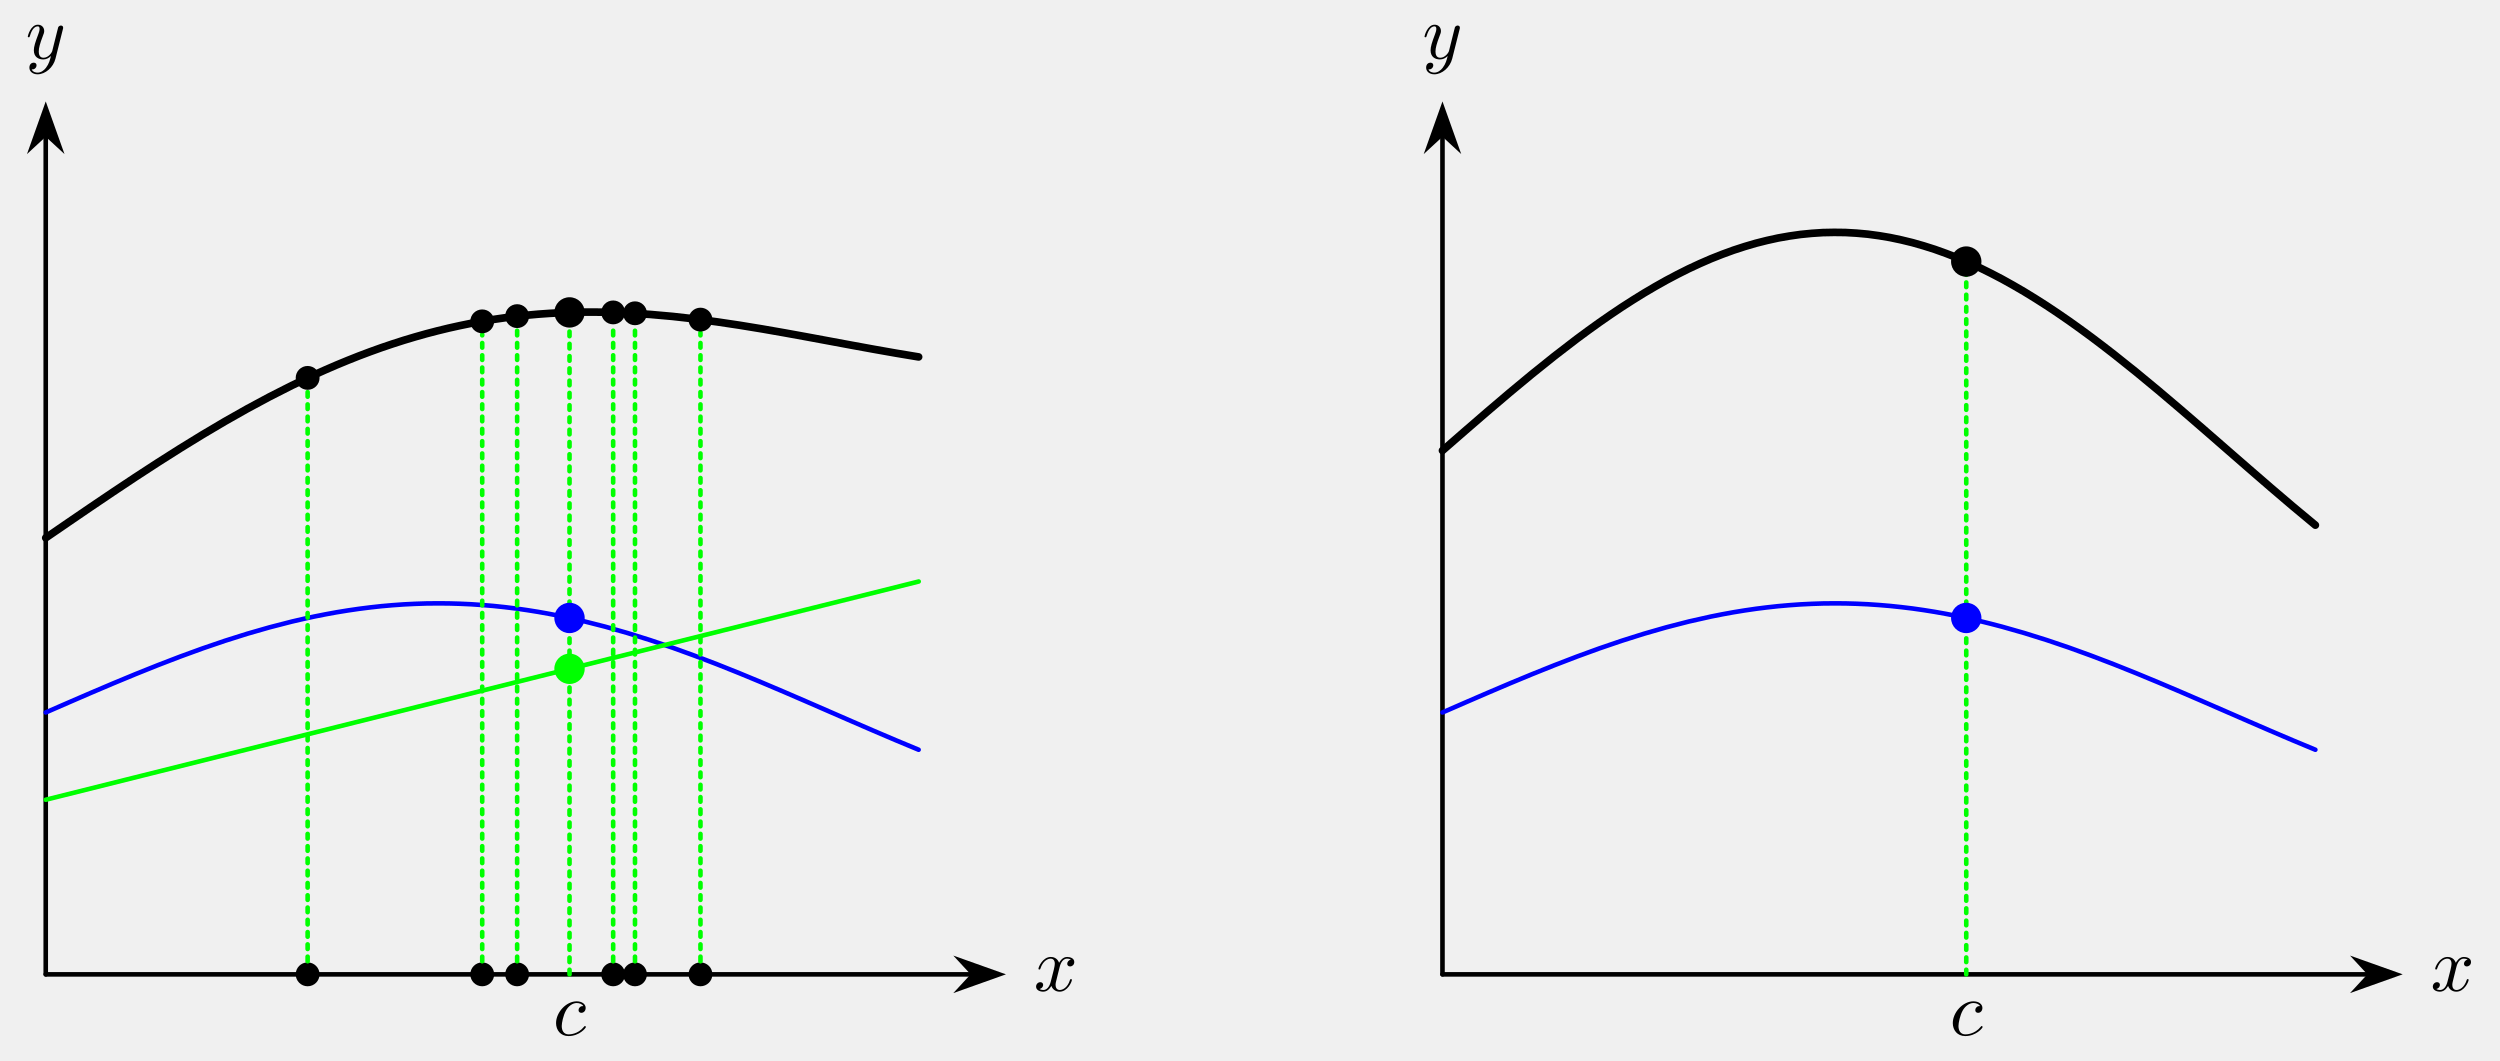
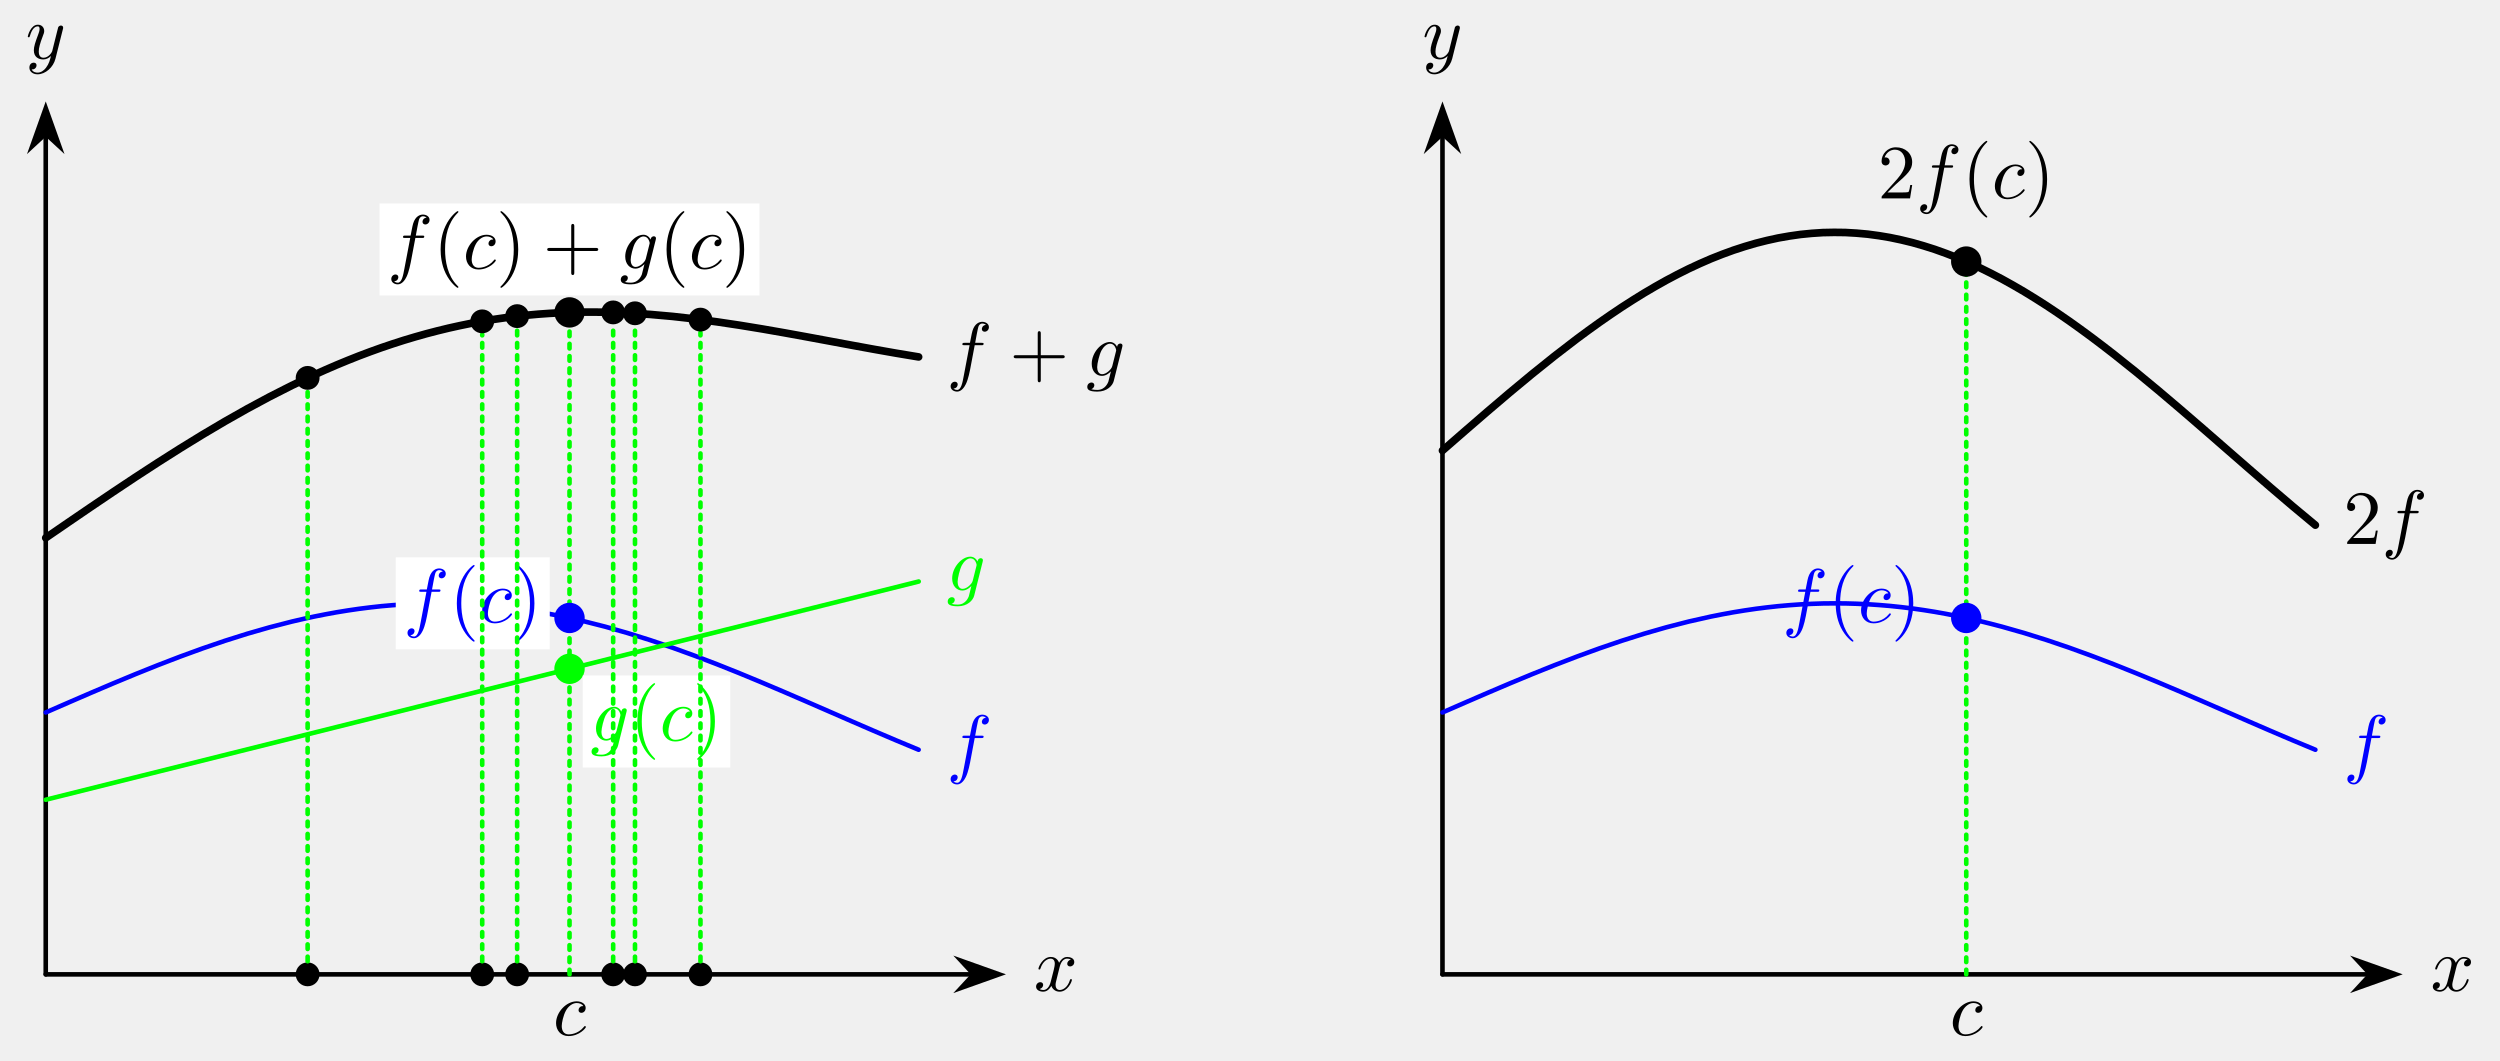
<svg xmlns="http://www.w3.org/2000/svg" xmlns:xlink="http://www.w3.org/1999/xlink" version="1.1" width="438.37pt" height="186.01pt" viewBox="-72 -72 324.717 137.782">
  <defs>
    <path id="zvezne-vsota-g0-99" d="M3.945-3.786C3.786-3.786 3.646-3.786 3.507-3.646C3.347-3.497 3.328-3.328 3.328-3.258C3.328-3.019 3.507-2.909 3.696-2.909C3.985-2.909 4.254-3.148 4.254-3.547C4.254-4.035 3.786-4.403 3.078-4.403C1.733-4.403 .408-2.979 .408-1.574C.408-.677 .986 .11 2.022 .11C3.447 .11 4.284-.946 4.284-1.066C4.284-1.126 4.224-1.196 4.164-1.196C4.115-1.196 4.095-1.176 4.035-1.096C3.248-.11 2.162-.11 2.042-.11C1.415-.11 1.146-.598 1.146-1.196C1.146-1.604 1.345-2.57 1.684-3.188C1.993-3.756 2.54-4.184 3.088-4.184C3.427-4.184 3.806-4.055 3.945-3.786Z" />
+     <path id="zvezne-vsota-g0-102" d="M3.656-3.985H4.513C4.712-3.985 4.812-3.985 4.812-4.184C4.812-4.294 4.712-4.294 4.543-4.294H3.716L3.925-5.43C3.965-5.639 4.105-6.346 4.164-6.466C4.254-6.655 4.423-6.804 4.633-6.804C4.672-6.804 4.932-6.804 5.121-6.625C4.682-6.585 4.583-6.237 4.583-6.087C4.583-5.858 4.762-5.738 4.951-5.738C5.21-5.738 5.499-5.958 5.499-6.336C5.499-6.795 5.041-7.024 4.633-7.024C4.294-7.024 3.666-6.844 3.367-5.858C3.308-5.649 3.278-5.549 3.039-4.294H2.351C2.162-4.294 2.052-4.294 2.052-4.105C2.052-3.985 2.142-3.985 2.331-3.985H2.989L2.242-.05C2.062 .917 1.893 1.823 1.375 1.823C1.335 1.823 1.086 1.823 .897 1.644C1.355 1.614 1.445 1.255 1.445 1.106C1.445 .877 1.265 .757 1.076 .757C.817 .757 .528 .976 .528 1.355C.528 1.803 .966 2.042 1.375 2.042C1.923 2.042 2.321 1.455 2.501 1.076C2.819 .448 3.049-.757 3.059-.827L3.656-3.985Z" />
+     <path id="zvezne-vsota-g0-103" d="M4.692-3.756C4.702-3.816 4.722-3.866 4.722-3.935C4.722-4.105 4.603-4.204 4.433-4.204C4.334-4.204 4.065-4.134 4.025-3.776C3.846-4.144 3.497-4.403 3.098-4.403C1.963-4.403 .727-3.009 .727-1.574C.727-.588 1.335 0 2.052 0C2.64 0 3.108-.468 3.208-.578L3.218-.568C3.009 .319 2.889 .727 2.889 .747C2.849 .837 2.511 1.823 1.455 1.823C1.265 1.823 .936 1.813 .658 1.724C.956 1.634 1.066 1.375 1.066 1.205C1.066 1.046 .956 .857 .687 .857C.468 .857 .149 1.036 .149 1.435C.149 1.843 .518 2.042 1.474 2.042C2.72 2.042 3.437 1.265 3.587 .667L4.692-3.756ZM3.397-1.275C3.337-1.016 3.108-.767 2.889-.578C2.68-.399 2.371-.219 2.082-.219C1.584-.219 1.435-.737 1.435-1.136C1.435-1.614 1.724-2.79 1.993-3.298C2.262-3.786 2.69-4.184 3.108-4.184C3.766-4.184 3.905-3.377 3.905-3.328S3.885-3.218 3.875-3.178L3.397-1.275Z" />
    <path id="zvezne-vsota-g0-120" d="M3.328-3.009C3.387-3.268 3.616-4.184 4.314-4.184C4.364-4.184 4.603-4.184 4.812-4.055C4.533-4.005 4.334-3.756 4.334-3.517C4.334-3.357 4.443-3.168 4.712-3.168C4.932-3.168 5.25-3.347 5.25-3.746C5.25-4.264 4.663-4.403 4.324-4.403C3.746-4.403 3.397-3.875 3.278-3.646C3.029-4.304 2.491-4.403 2.202-4.403C1.166-4.403 .598-3.118 .598-2.869C.598-2.77 .697-2.77 .717-2.77C.797-2.77 .827-2.79 .847-2.879C1.186-3.935 1.843-4.184 2.182-4.184C2.371-4.184 2.72-4.095 2.72-3.517C2.72-3.208 2.55-2.54 2.182-1.146C2.022-.528 1.674-.11 1.235-.11C1.176-.11 .946-.11 .737-.239C.986-.289 1.205-.498 1.205-.777C1.205-1.046 .986-1.126 .837-1.126C.538-1.126 .289-.867 .289-.548C.289-.09 .787 .11 1.225 .11C1.883 .11 2.242-.588 2.271-.648C2.391-.279 2.75 .11 3.347 .11C4.374 .11 4.941-1.176 4.941-1.425C4.941-1.524 4.852-1.524 4.822-1.524C4.732-1.524 4.712-1.484 4.692-1.415C4.364-.349 3.686-.11 3.367-.11C2.979-.11 2.819-.428 2.819-.767C2.819-.986 2.879-1.205 2.989-1.644L3.328-3.009Z" />
    <path id="zvezne-vsota-g0-121" d="M4.842-3.796C4.882-3.935 4.882-3.955 4.882-4.025C4.882-4.204 4.742-4.294 4.593-4.294C4.493-4.294 4.334-4.234 4.244-4.085C4.224-4.035 4.144-3.726 4.105-3.547C4.035-3.288 3.965-3.019 3.905-2.75L3.457-.956C3.417-.807 2.989-.11 2.331-.11C1.823-.11 1.714-.548 1.714-.917C1.714-1.375 1.883-1.993 2.222-2.869C2.381-3.278 2.421-3.387 2.421-3.587C2.421-4.035 2.102-4.403 1.604-4.403C.658-4.403 .289-2.959 .289-2.869C.289-2.77 .389-2.77 .408-2.77C.508-2.77 .518-2.79 .568-2.949C.837-3.885 1.235-4.184 1.574-4.184C1.654-4.184 1.823-4.184 1.823-3.866C1.823-3.616 1.724-3.357 1.654-3.168C1.255-2.112 1.076-1.544 1.076-1.076C1.076-.189 1.704 .11 2.291 .11C2.68 .11 3.019-.06 3.298-.339C3.168 .179 3.049 .667 2.65 1.196C2.391 1.534 2.012 1.823 1.554 1.823C1.415 1.823 .966 1.793 .797 1.405C.956 1.405 1.086 1.405 1.225 1.285C1.325 1.196 1.425 1.066 1.425 .877C1.425 .568 1.156 .528 1.056 .528C.827 .528 .498 .687 .498 1.176C.498 1.674 .936 2.042 1.554 2.042C2.58 2.042 3.606 1.136 3.885 .01L4.842-3.796Z" />
+     <path id="zvezne-vsota-g1-40" d="M3.298 2.391C3.298 2.361 3.298 2.341 3.128 2.172C1.883 .917 1.564-.966 1.564-2.491C1.564-4.224 1.943-5.958 3.168-7.203C3.298-7.323 3.298-7.342 3.298-7.372C3.298-7.442 3.258-7.472 3.198-7.472C3.098-7.472 2.202-6.795 1.614-5.529C1.106-4.433 .986-3.328 .986-2.491C.986-1.714 1.096-.508 1.644 .618C2.242 1.843 3.098 2.491 3.198 2.491C3.258 2.491 3.298 2.461 3.298 2.391Z" />
+     <path id="zvezne-vsota-g1-41" d="M2.879-2.491C2.879-3.268 2.77-4.473 2.222-5.599C1.624-6.824 .767-7.472 .667-7.472C.608-7.472 .568-7.432 .568-7.372C.568-7.342 .568-7.323 .757-7.143C1.733-6.157 2.301-4.573 2.301-2.491C2.301-.787 1.933 .966 .697 2.222C.568 2.341 .568 2.361 .568 2.391C.568 2.451 .608 2.491 .667 2.491C.767 2.491 1.664 1.813 2.252 .548C2.76-.548 2.879-1.654 2.879-2.491Z" />
+     <path id="zvezne-vsota-g1-43" d="M4.075-2.291H6.854C6.994-2.291 7.183-2.291 7.183-2.491S6.994-2.69 6.854-2.69H4.075V-5.479C4.075-5.619 4.075-5.808 3.875-5.808S3.676-5.619 3.676-5.479V-2.69H.887C.747-2.69 .558-2.69 .558-2.491S.747-2.291 .887-2.291H3.676V.498C3.676 .638 3.676 .827 3.875 .827S4.075 .638 4.075 .498V-2.291Z" />
+     <path id="zvezne-vsota-g1-50" d="M1.265-.767L2.321-1.793C3.875-3.168 4.473-3.706 4.473-4.702C4.473-5.838 3.577-6.635 2.361-6.635C1.235-6.635 .498-5.719 .498-4.832C.498-4.274 .996-4.274 1.026-4.274C1.196-4.274 1.544-4.394 1.544-4.802C1.544-5.061 1.365-5.32 1.016-5.32C.936-5.32 .917-5.32 .887-5.31C1.116-5.958 1.654-6.326 2.232-6.326C3.138-6.326 3.567-5.519 3.567-4.702C3.567-3.905 3.068-3.118 2.521-2.501L.608-.369C.498-.259 .498-.239 .498 0H4.194L4.473-1.733H4.224C4.174-1.435 4.105-.996 4.005-.847C3.935-.767 3.278-.767 3.059-.767H1.265Z" />
  </defs>
  <g id="zvezne-vsota-page1">
    <g stroke-miterlimit="10" transform="translate(-66.05851,54.55233)scale(0.996264,-0.996264)">
      <g fill="#000" stroke="#000">
        <g stroke-width="0.4">
          <g stroke-width="0.6">
            <g stroke-linecap="round">
              <g stroke-linejoin="round">
                <g class="del" data-del="os">
                  <path d="M0 0H120.84" fill="none" />
                  <g transform="translate(118.3632,0.0)">
                    <g stroke-dasharray="none" stroke-dashoffset="0.0">
                      <g stroke-linejoin="miter">
                        <path d="M5.93 0L1.005 1.754L2.626 0L1.005-1.754Z" />
                      </g>
                    </g>
                  </g>
                  <g transform="translate(128.8249,-2.15277)">
                    <g stroke="none" transform="scale(-1.00375,1.00375)translate(-66.05851,54.55233)scale(-1,-1)">
                      <g fill="#000">
                        <g stroke="none">
                          <use x="-66.059" y="54.552" xlink:href="#zvezne-vsota-g0-120" />
                        </g>
                      </g>
                    </g>
                  </g>
                  <path d="M0 0V109.459" fill="none" />
                  <g transform="matrix(0.0,1.0,-1.0,0.0,0.0,106.9823)">
                    <g stroke-dasharray="none" stroke-dashoffset="0.0">
                      <g stroke-linejoin="miter">
                        <path d="M5.93 0L1.005 1.754L2.626 0L1.005-1.754Z" />
                      </g>
                    </g>
                  </g>
                  <g transform="translate(-2.6308,119.3884)">
                    <g stroke="none" transform="scale(-1.00375,1.00375)translate(-66.05851,54.55233)scale(-1,-1)">
                      <g fill="#000">
                        <g stroke="none">
                          <use x="-66.059" y="54.552" xlink:href="#zvezne-vsota-g0-121" />
                        </g>
                      </g>
                    </g>
                  </g>
                </g>
                <g class="del" data-del="fk">
                  <g fill="#00f" stroke="#00f">
                    <path d="M0 34.143C0 34.143 2.108 35.063 2.918 35.414C3.728 35.766 5.026 36.328 5.836 36.676S7.944 37.577 8.754 37.917C9.564 38.257 10.862 38.797 11.672 39.127C12.482 39.458 13.78 39.98 14.59 40.298C15.399 40.616 16.698 41.117 17.508 41.42C18.317 41.723 19.616 42.198 20.426 42.484S22.534 43.214 23.344 43.48S25.452 44.157 26.262 44.402C27.071 44.646 28.37 45.021 29.18 45.241C29.989 45.462 31.288 45.797 32.097 45.993S34.206 46.48 35.015 46.649C35.825 46.817 37.124 47.065 37.933 47.205C38.743 47.345 40.042 47.546 40.851 47.656S42.96 47.92 43.769 48C44.579 48.08 45.878 48.183 46.687 48.232C47.497 48.281 48.795 48.334 49.605 48.352C50.415 48.369 51.713 48.372 52.523 48.357C53.333 48.343 54.631 48.295 55.441 48.249C56.251 48.204 57.549 48.105 58.359 48.028C59.169 47.952 60.467 47.804 61.277 47.697C62.087 47.59 63.385 47.393 64.195 47.256C65.005 47.12 66.303 46.876 67.113 46.711C67.923 46.546 69.221 46.258 70.031 46.065S72.139 45.542 72.949 45.324S75.057 44.735 75.867 44.493C76.676 44.25 77.975 43.843 78.785 43.579C79.594 43.315 80.893 42.874 81.703 42.59C82.512 42.306 83.811 41.834 84.621 41.532S86.729 40.733 87.539 40.417C88.348 40.1 89.647 39.58 90.457 39.251C91.266 38.921 92.565 38.383 93.374 38.043S95.483 37.152 96.292 36.805C97.102 36.458 98.401 35.896 99.21 35.545S101.319 34.627 102.128 34.275S104.237 33.355 105.046 33.003C105.856 32.651 107.154 32.088 107.964 31.74C108.774 31.392 110.072 30.838 110.882 30.497C111.692 30.156 113.8 29.282 113.8 29.282" fill="none" />
                  </g>
+                   <g fill="#00f" stroke="#00f">
+                     <g fill="#00f" stroke="#00f">
+ </g>
+                     <g transform="translate(117.444,26.80629)">
+                       <g stroke="none" transform="scale(-1.00375,1.00375)translate(-66.05851,54.55233)scale(-1,-1)">
+                         <g fill="#00f">
+                           <g stroke="none">
+                             <g fill="#00f">
+                               <use x="-66.059" y="54.552" xlink:href="#zvezne-vsota-g0-102" />
+                             </g>
+                           </g>
+                         </g>
+                       </g>
+                     </g>
+                   </g>
                </g>
                <g class="del" data-del="gk">
                  <g fill="#0f0" stroke="#0f0">
                    <path d="M0 22.762C0 22.762 9.136 25.046 12.646 25.923C16.155 26.801 21.782 28.208 25.291 29.085S34.428 31.369 37.937 32.246C41.446 33.124 47.073 34.531 50.582 35.408C54.092 36.285 59.719 37.692 63.228 38.569S72.365 40.853 75.874 41.73C79.383 42.608 85.01 44.015 88.519 44.892C92.028 45.769 97.656 47.176 101.165 48.054C104.674 48.931 113.811 51.215 113.811 51.215" fill="none" />
+                   </g>
+                   <g fill="#0f0" stroke="#0f0">
+                     <g fill="#0f0" stroke="#0f0">
+ </g>
+                     <g transform="translate(117.444,50.03445)">
+                       <g stroke="none" transform="scale(-1.00375,1.00375)translate(-66.05851,54.55233)scale(-1,-1)">
+                         <g fill="#0f0">
+                           <g stroke="none">
+                             <g fill="#0f0">
+                               <use x="-66.059" y="54.552" xlink:href="#zvezne-vsota-g0-103" />
+                             </g>
+                           </g>
+                         </g>
+                       </g>
+                     </g>
                  </g>
                </g>
                <g class="del" data-del="vsota">
                  <g stroke-width="1.0">
                    <path d="M0 56.905C0 56.905 2.108 58.352 2.918 58.906C3.728 59.46 5.026 60.347 5.836 60.897C6.646 61.446 7.944 62.325 8.754 62.867C9.564 63.41 10.862 64.275 11.672 64.808C12.482 65.34 13.78 66.187 14.59 66.708C15.399 67.228 16.698 68.053 17.508 68.559C18.317 69.065 19.616 69.864 20.426 70.352C21.235 70.84 22.534 71.61 23.344 72.078S25.452 73.283 26.262 73.729C27.071 74.176 28.37 74.875 29.18 75.298C29.989 75.722 31.288 76.381 32.097 76.779S34.206 77.794 35.015 78.165C35.825 78.535 37.124 79.108 37.933 79.45C38.743 79.792 40.042 80.318 40.851 80.631S42.96 81.422 43.769 81.704S45.878 82.415 46.687 82.666C47.497 82.917 48.795 83.295 49.605 83.515C50.415 83.735 51.713 84.062 52.523 84.25S54.631 84.715 55.441 84.872S57.549 85.255 58.359 85.38C59.169 85.506 60.467 85.683 61.277 85.778C62.087 85.873 63.385 86.002 64.195 86.067S66.303 86.214 67.113 86.251C67.923 86.288 69.221 86.325 70.031 86.335C70.841 86.345 72.139 86.339 72.949 86.323C73.758 86.307 75.057 86.261 75.867 86.221C76.676 86.182 77.975 86.098 78.785 86.037C79.594 85.975 80.893 85.859 81.703 85.778C82.512 85.696 83.811 85.549 84.621 85.45S86.729 85.178 87.539 85.063C88.348 84.949 89.647 84.754 90.457 84.627C91.266 84.5 92.565 84.286 93.374 84.149C94.184 84.012 95.483 83.784 96.292 83.64C97.102 83.496 98.401 83.258 99.21 83.11C100.02 82.961 101.319 82.719 102.128 82.569C102.938 82.419 104.237 82.176 105.046 82.027C105.856 81.878 107.154 81.639 107.964 81.493C108.774 81.348 110.072 81.118 110.882 80.979C111.692 80.841 113.8 80.494 113.8 80.494" fill="none" />
                  </g>
+                   <g transform="translate(117.444,78.0213)">
+                     <g stroke="none" transform="scale(-1.00375,1.00375)translate(-66.05851,54.55233)scale(-1,-1)">
+                       <g fill="#000">
+                         <g stroke="none">
+                           <use x="-66.059" y="54.552" xlink:href="#zvezne-vsota-g0-102" />
+                           <use x="-57.895" y="54.552" xlink:href="#zvezne-vsota-g1-43" />
+                           <use x="-47.932" y="54.552" xlink:href="#zvezne-vsota-g0-103" />
+                         </g>
+                       </g>
+                     </g>
+                   </g>
                </g>
                <g class="del" data-del="tockac">
                  <g fill="#0f0" stroke="#0f0">
                    <g stroke-dasharray="0.6,1.0" stroke-dashoffset="0.0">
                      <path d="M68.286 0V86.297" fill="none" />
                    </g>
                  </g>
                  <g fill="#00f" stroke="#00f">
                    <g fill="#00f" stroke="#00f">
                      <path d="M70.266 46.463C70.266 47.557 69.38 48.443 68.286 48.443C67.193 48.443 66.306 47.557 66.306 46.463C66.306 45.37 67.193 44.483 68.286 44.483C69.38 44.483 70.266 45.37 70.266 46.463ZM68.286 46.463" stroke="none" />
                    </g>
                    <g transform="translate(68.2864,46.4632)">
                      <g stroke="none" transform="scale(-1.00375,1.00375)translate(-66.05851,54.55233)scale(-1,-1)">
                        <g fill="#00f">
                          <g stroke="none" />
                        </g>
                      </g>
                    </g>
                  </g>
                  <g fill="#0f0" stroke="#0f0">
                    <g fill="#0f0" stroke="#0f0">
                      <path d="M70.266 39.834C70.266 40.927 69.38 41.814 68.286 41.814C67.193 41.814 66.306 40.927 66.306 39.834C66.306 38.74 67.193 37.854 68.286 37.854C69.38 37.854 70.266 38.74 70.266 39.834ZM68.286 39.834" stroke="none" />
                    </g>
                    <g transform="translate(68.2864,39.83366)">
                      <g stroke="none" transform="scale(-1.00375,1.00375)translate(-66.05851,54.55233)scale(-1,-1)">
                        <g fill="#0f0">
                          <g stroke="none" />
                        </g>
                      </g>
                    </g>
                  </g>
                  <path d="M70.266 86.297C70.266 87.391 69.38 88.277 68.286 88.277C67.193 88.277 66.306 87.391 66.306 86.297S67.193 84.317 68.286 84.317C69.38 84.317 70.266 85.204 70.266 86.297ZM68.286 86.297" stroke="none" />
                  <g transform="translate(68.2864,86.2973)">
                    <g stroke="none" transform="scale(-1.00375,1.00375)translate(-66.05851,54.55233)scale(-1,-1)">
                      <g fill="#000">
                        <g stroke="none" />
                      </g>
                    </g>
                  </g>
                  <g transform="translate(66.12263,-7.93852)">
                    <g stroke="none" transform="scale(-1.00375,1.00375)translate(-66.05851,54.55233)scale(-1,-1)">
                      <g fill="#000">
                        <g stroke="none">
                          <use x="-66.059" y="54.552" xlink:href="#zvezne-vsota-g0-99" />
+                         </g>
+                       </g>
+                     </g>
+                   </g>
+                   <g fill="#00f" stroke="#00f">
+                     <g fill="#fff">
+                       <g fill="#00f" stroke="#00f">
+                         <g fill="#fff">
+                           <path d="M45.633 42.37H65.711V54.37H45.633Z" stroke="none" />
+                         </g>
+                       </g>
+                       <g transform="translate(46.63295,45.86957)">
+                         <g stroke="none" transform="scale(-1.00375,1.00375)translate(-66.05851,54.55233)scale(-1,-1)">
+                           <g fill="#00f">
+                             <g stroke="none">
+                               <g fill="#00f">
+                                 <use x="-66.059" y="54.552" xlink:href="#zvezne-vsota-g0-102" />
+                                 <use x="-60.109" y="54.552" xlink:href="#zvezne-vsota-g1-40" />
+                                 <use x="-56.234" y="54.552" xlink:href="#zvezne-vsota-g0-99" />
+                                 <use x="-51.923" y="54.552" xlink:href="#zvezne-vsota-g1-41" />
+                               </g>
+                             </g>
+                           </g>
+                         </g>
+                       </g>
+                     </g>
+                   </g>
+                   <g fill="#0f0" stroke="#0f0">
+                     <g fill="#fff">
+                       <g fill="#0f0" stroke="#0f0">
+                         <g fill="#fff">
+                           <path d="M70.009 26.965H89.243V38.965H70.009Z" stroke="none" />
+                         </g>
+                       </g>
+                       <g transform="translate(71.00912,30.46492)">
+                         <g stroke="none" transform="scale(-1.00375,1.00375)translate(-66.05851,54.55233)scale(-1,-1)">
+                           <g fill="#0f0">
+                             <g stroke="none">
+                               <g fill="#0f0">
+                                 <use x="-66.059" y="54.552" xlink:href="#zvezne-vsota-g0-103" />
+                                 <use x="-60.949" y="54.552" xlink:href="#zvezne-vsota-g1-40" />
+                                 <use x="-57.075" y="54.552" xlink:href="#zvezne-vsota-g0-99" />
+                                 <use x="-52.763" y="54.552" xlink:href="#zvezne-vsota-g1-41" />
+                               </g>
+                             </g>
+                           </g>
+                         </g>
+                       </g>
+                     </g>
+                   </g>
+                   <g fill="#fff">
+                     <g fill="#fff">
+                       <path d="M43.52 88.504H93.053V100.504H43.52Z" stroke="none" />
+                     </g>
+                     <g transform="translate(44.51962,92.00368)">
+                       <g stroke="none" transform="scale(-1.00375,1.00375)translate(-66.05851,54.55233)scale(-1,-1)">
+                         <g fill="#000">
+                           <g stroke="none">
+                             <use x="-66.059" y="54.552" xlink:href="#zvezne-vsota-g0-102" />
+                             <use x="-60.109" y="54.552" xlink:href="#zvezne-vsota-g1-40" />
+                             <use x="-56.234" y="54.552" xlink:href="#zvezne-vsota-g0-99" />
+                             <use x="-51.923" y="54.552" xlink:href="#zvezne-vsota-g1-41" />
+                             <use x="-45.835" y="54.552" xlink:href="#zvezne-vsota-g1-43" />
+                             <use x="-35.872" y="54.552" xlink:href="#zvezne-vsota-g0-103" />
+                             <use x="-30.763" y="54.552" xlink:href="#zvezne-vsota-g1-40" />
+                             <use x="-26.888" y="54.552" xlink:href="#zvezne-vsota-g0-99" />
+                             <use x="-22.577" y="54.552" xlink:href="#zvezne-vsota-g1-41" />
+                           </g>
                        </g>
                      </g>
                    </g>
                  </g>
                </g>
                <g class="del" data-del="cleni">
                  <path d="M35.699 0C35.699 .859 35.002 1.556 34.143 1.556C33.284 1.556 32.588 .859 32.588 0S33.284-1.556 34.143-1.556C35.002-1.556 35.699-.859 35.699 0ZM34.143 0" stroke="none" />
                  <g transform="translate(34.1432,0.0)">
                    <g stroke="none" transform="scale(-1.00375,1.00375)translate(-66.05851,54.55233)scale(-1,-1)">
                      <g fill="#000">
                        <g stroke="none" />
                      </g>
                    </g>
                  </g>
                  <path d="M86.914 0C86.914 .859 86.217 1.556 85.358 1.556C84.499 1.556 83.803 .859 83.803 0S84.499-1.556 85.358-1.556C86.217-1.556 86.914-.859 86.914 0ZM85.358 0" stroke="none" />
                  <g transform="translate(85.35823,0.0)">
                    <g stroke="none" transform="scale(-1.00375,1.00375)translate(-66.05851,54.55233)scale(-1,-1)">
                      <g fill="#000">
                        <g stroke="none" />
                      </g>
                    </g>
                  </g>
                  <path d="M58.461 0C58.461 .859 57.765 1.556 56.905 1.556C56.046 1.556 55.35 .859 55.35 0S56.046-1.556 56.905-1.556C57.765-1.556 58.461-.859 58.461 0ZM56.905 0" stroke="none" />
                  <g transform="translate(56.90549,0.0)">
                    <g stroke="none" transform="scale(-1.00375,1.00375)translate(-66.05851,54.55233)scale(-1,-1)">
                      <g fill="#000">
                        <g stroke="none" />
                      </g>
                    </g>
                  </g>
                  <path d="M78.378 0C78.378 .859 77.681 1.556 76.822 1.556S75.267 .859 75.267 0S75.963-1.556 76.822-1.556S78.378-.859 78.378 0ZM76.822 0" stroke="none" />
                  <g transform="translate(76.82231,0.0)">
                    <g stroke="none" transform="scale(-1.00375,1.00375)translate(-66.05851,54.55233)scale(-1,-1)">
                      <g fill="#000">
                        <g stroke="none" />
                      </g>
                    </g>
                  </g>
                  <path d="M63.014 0C63.014 .859 62.317 1.556 61.458 1.556C60.599 1.556 59.902 .859 59.902 0S60.599-1.556 61.458-1.556C62.317-1.556 63.014-.859 63.014 0ZM61.458 0" stroke="none" />
                  <g transform="translate(61.45802,0.0)">
                    <g stroke="none" transform="scale(-1.00375,1.00375)translate(-66.05851,54.55233)scale(-1,-1)">
                      <g fill="#000">
                        <g stroke="none" />
                      </g>
                    </g>
                  </g>
                  <path d="M75.533 0C75.533 .859 74.836 1.556 73.977 1.556C73.118 1.556 72.422 .859 72.422 0S73.118-1.556 73.977-1.556C74.836-1.556 75.533-.859 75.533 0ZM73.977 0" stroke="none" />
                  <g transform="translate(73.9773,0.0)">
                    <g stroke="none" transform="scale(-1.00375,1.00375)translate(-66.05851,54.55233)scale(-1,-1)">
                      <g fill="#000">
                        <g stroke="none" />
                      </g>
                    </g>
                  </g>
                </g>
                <g class="del" data-del="vrednosti">
                  <g fill="#0f0" stroke="#0f0">
                    <g stroke-dasharray="0.6,1.0" stroke-dashoffset="0.0">
                      <path d="M34.143 1.707V76.054" fill="none" />
                    </g>
                  </g>
                  <path d="M35.699 77.761C35.699 78.621 35.002 79.317 34.143 79.317C33.284 79.317 32.588 78.621 32.588 77.761S33.284 76.206 34.143 76.206C35.002 76.206 35.699 76.902 35.699 77.761ZM34.143 77.761" stroke="none" />
                  <g transform="translate(34.1432,77.76138)">
                    <g stroke="none" transform="scale(-1.00375,1.00375)translate(-66.05851,54.55233)scale(-1,-1)">
                      <g fill="#000">
                        <g stroke="none" />
                      </g>
                    </g>
                  </g>
                  <g fill="#0f0" stroke="#0f0">
                    <g stroke-dasharray="0.6,1.0" stroke-dashoffset="0.0">
                      <path d="M85.358 1.707V83.651" fill="none" />
                    </g>
                  </g>
                  <path d="M86.914 85.358C86.914 86.217 86.217 86.914 85.358 86.914C84.499 86.914 83.803 86.217 83.803 85.358C83.803 84.499 84.499 83.803 85.358 83.803C86.217 83.803 86.914 84.499 86.914 85.358ZM85.358 85.358" stroke="none" />
                  <g transform="translate(85.35823,85.35823)">
                    <g stroke="none" transform="scale(-1.00375,1.00375)translate(-66.05851,54.55233)scale(-1,-1)">
                      <g fill="#000">
                        <g stroke="none" />
                      </g>
                    </g>
                  </g>
                  <g fill="#0f0" stroke="#0f0">
                    <g stroke-dasharray="0.6,1.0" stroke-dashoffset="0.0">
                      <path d="M56.905 1.707V83.424" fill="none" />
                    </g>
                  </g>
                  <path d="M58.461 85.131C58.461 85.99 57.765 86.686 56.905 86.686C56.046 86.686 55.35 85.99 55.35 85.131C55.35 84.272 56.046 83.575 56.905 83.575C57.765 83.575 58.461 84.272 58.461 85.131ZM56.905 85.131" stroke="none" />
                  <g transform="translate(56.90549,85.13072)">
                    <g stroke="none" transform="scale(-1.00375,1.00375)translate(-66.05851,54.55233)scale(-1,-1)">
                      <g fill="#000">
                        <g stroke="none" />
                      </g>
                    </g>
                  </g>
                  <g fill="#0f0" stroke="#0f0">
                    <g stroke-dasharray="0.6,1.0" stroke-dashoffset="0.0">
                      <path d="M76.822 1.707V84.476" fill="none" />
                    </g>
                  </g>
                  <path d="M78.378 86.184C78.378 87.043 77.681 87.739 76.822 87.739S75.267 87.043 75.267 86.184C75.267 85.324 75.963 84.628 76.822 84.628S78.378 85.324 78.378 86.184ZM76.822 86.184" stroke="none" />
                  <g transform="translate(76.82231,86.18355)">
                    <g stroke="none" transform="scale(-1.00375,1.00375)translate(-66.05851,54.55233)scale(-1,-1)">
                      <g fill="#000">
                        <g stroke="none" />
                      </g>
                    </g>
                  </g>
                  <g fill="#0f0" stroke="#0f0">
                    <g stroke-dasharray="0.6,1.0" stroke-dashoffset="0.0">
                      <path d="M61.458 1.707V84.106" fill="none" />
                    </g>
                  </g>
                  <path d="M63.014 85.814C63.014 86.673 62.317 87.369 61.458 87.369C60.599 87.369 59.902 86.673 59.902 85.814C59.902 84.954 60.599 84.258 61.458 84.258C62.317 84.258 63.014 84.954 63.014 85.814ZM61.458 85.814" stroke="none" />
                  <g transform="translate(61.45802,85.81364)">
                    <g stroke="none" transform="scale(-1.00375,1.00375)translate(-66.05851,54.55233)scale(-1,-1)">
                      <g fill="#000">
                        <g stroke="none" />
                      </g>
                    </g>
                  </g>
                  <g fill="#0f0" stroke="#0f0">
                    <g stroke-dasharray="0.6,1.0" stroke-dashoffset="0.0">
                      <path d="M73.977 1.707V84.59" fill="none" />
                    </g>
                  </g>
                  <path d="M75.533 86.297C75.533 87.156 74.836 87.853 73.977 87.853C73.118 87.853 72.422 87.156 72.422 86.297C72.422 85.438 73.118 84.742 73.977 84.742C74.836 84.742 75.533 85.438 75.533 86.297ZM73.977 86.297" stroke="none" />
                  <g transform="translate(73.9773,86.2973)">
                    <g stroke="none" transform="scale(-1.00375,1.00375)translate(-66.05851,54.55233)scale(-1,-1)">
                      <g fill="#000">
                        <g stroke="none" />
                      </g>
                    </g>
                  </g>
                </g>
                <g class="del" data-del="os2">
                  <path d="M182.097 0H302.937" fill="none" />
                  <g transform="translate(300.4607,0.0)">
                    <g stroke-dasharray="none" stroke-dashoffset="0.0">
                      <g stroke-linejoin="miter">
                        <path d="M5.93 0L1.005 1.754L2.626 0L1.005-1.754Z" />
                      </g>
                    </g>
                  </g>
                  <g transform="translate(310.9223,-2.15277)">
                    <g stroke="none" transform="scale(-1.00375,1.00375)translate(-66.05851,54.55233)scale(-1,-1)">
                      <g fill="#000">
                        <g stroke="none">
                          <use x="-66.059" y="54.552" xlink:href="#zvezne-vsota-g0-120" />
                        </g>
                      </g>
                    </g>
                  </g>
                  <path d="M182.097 0V109.459" fill="none" />
                  <g transform="matrix(0.0,1.0,-1.0,0.0,182.0975,106.9823)">
                    <g stroke-dasharray="none" stroke-dashoffset="0.0">
                      <g stroke-linejoin="miter">
                        <path d="M5.93 0L1.005 1.754L2.626 0L1.005-1.754Z" />
                      </g>
                    </g>
                  </g>
                  <g transform="translate(179.4667,119.3884)">
                    <g stroke="none" transform="scale(-1.00375,1.00375)translate(-66.05851,54.55233)scale(-1,-1)">
                      <g fill="#000">
                        <g stroke="none">
                          <use x="-66.059" y="54.552" xlink:href="#zvezne-vsota-g0-121" />
                        </g>
                      </g>
                    </g>
                  </g>
                </g>
                <g class="del" data-del="f2">
                  <g fill="#00f" stroke="#00f">
                    <path d="M182.097 34.143C182.097 34.143 184.206 35.063 185.015 35.414C185.825 35.766 187.124 36.328 187.933 36.676S190.042 37.577 190.851 37.917C191.661 38.257 192.96 38.797 193.769 39.127C194.579 39.458 195.877 39.98 196.687 40.298C197.497 40.616 198.795 41.117 199.605 41.42C200.415 41.723 201.713 42.198 202.523 42.484C203.333 42.77 204.631 43.214 205.441 43.48S207.549 44.157 208.359 44.402C209.169 44.646 210.467 45.021 211.277 45.241C212.087 45.462 213.385 45.797 214.195 45.993C215.005 46.188 216.303 46.48 217.113 46.649C217.923 46.817 219.221 47.065 220.031 47.205C220.841 47.345 222.139 47.546 222.949 47.656C223.758 47.767 225.057 47.92 225.867 48C226.676 48.08 227.975 48.183 228.785 48.232C229.594 48.281 230.893 48.334 231.703 48.352C232.512 48.369 233.811 48.372 234.621 48.357C235.43 48.343 236.729 48.295 237.539 48.249C238.348 48.204 239.647 48.105 240.456 48.028S242.565 47.804 243.374 47.697C244.184 47.59 245.483 47.393 246.292 47.256C247.102 47.12 248.401 46.876 249.21 46.711C250.02 46.546 251.319 46.258 252.128 46.065C252.938 45.873 254.237 45.542 255.046 45.324S257.154 44.735 257.964 44.493C258.774 44.25 260.072 43.843 260.882 43.579C261.692 43.315 262.99 42.874 263.8 42.59C264.61 42.306 265.908 41.834 266.718 41.532S268.826 40.733 269.636 40.417C270.446 40.1 271.744 39.58 272.554 39.251C273.364 38.921 274.662 38.383 275.472 38.043S277.58 37.152 278.39 36.805C279.2 36.458 280.498 35.896 281.308 35.545C282.118 35.194 283.416 34.627 284.226 34.275S286.334 33.355 287.144 33.003S289.252 32.088 290.062 31.74C290.871 31.392 292.17 30.838 292.98 30.497C293.789 30.156 295.898 29.282 295.898 29.282" fill="none" />
                  </g>
+                   <g fill="#00f" stroke="#00f">
+                     <g fill="#00f" stroke="#00f">
+ </g>
+                     <g transform="translate(299.5414,26.80629)">
+                       <g stroke="none" transform="scale(-1.00375,1.00375)translate(-66.05851,54.55233)scale(-1,-1)">
+                         <g fill="#00f">
+                           <g stroke="none">
+                             <g fill="#00f">
+                               <use x="-66.059" y="54.552" xlink:href="#zvezne-vsota-g0-102" />
+                             </g>
+                           </g>
+                         </g>
+                       </g>
+                     </g>
+                   </g>
                </g>
                <g class="del" data-del="kf">
                  <g stroke-width="1.0">
                    <path d="M182.097 68.286C182.097 68.286 184.206 70.126 185.015 70.829C185.825 71.532 187.124 72.657 187.933 73.352C188.743 74.046 190.042 75.153 190.851 75.834C191.661 76.514 192.96 77.594 193.769 78.255C194.579 78.916 195.877 79.961 196.687 80.597S198.795 82.234 199.605 82.841C200.415 83.447 201.713 84.396 202.523 84.967C203.333 85.539 204.631 86.428 205.441 86.961C206.251 87.493 207.549 88.315 208.359 88.804C209.169 89.293 210.467 90.042 211.277 90.483C212.087 90.925 213.385 91.595 214.195 91.986C215.005 92.376 216.303 92.961 217.113 93.298C217.923 93.634 219.221 94.13 220.031 94.409C220.841 94.689 222.139 95.092 222.949 95.313C223.758 95.534 225.057 95.84 225.867 96C226.676 96.16 227.975 96.367 228.785 96.464C229.594 96.562 230.893 96.669 231.703 96.704C232.512 96.738 233.811 96.743 234.621 96.715S236.729 96.59 237.539 96.499S239.647 96.21 240.456 96.057S242.565 95.608 243.374 95.394C244.184 95.18 245.483 94.787 246.292 94.513C247.102 94.24 248.401 93.753 249.21 93.423S251.319 92.516 252.128 92.131C252.938 91.746 254.237 91.084 255.046 90.647C255.856 90.211 257.154 89.469 257.964 88.985C258.774 88.501 260.072 87.686 260.882 87.158C261.692 86.63 262.99 85.748 263.8 85.18C264.61 84.612 265.908 83.668 266.718 83.065S268.826 81.467 269.636 80.833C270.446 80.2 271.744 79.16 272.554 78.501C273.364 77.843 274.662 76.765 275.472 76.087C276.282 75.408 277.58 74.304 278.39 73.61C279.2 72.917 280.498 71.793 281.308 71.091C282.118 70.388 283.416 69.255 284.226 68.549S286.334 66.71 287.144 66.006C287.953 65.303 289.252 64.176 290.062 63.48C290.871 62.785 292.17 61.675 292.98 60.993S295.898 58.564 295.898 58.564" fill="none" />
                  </g>
+                   <g transform="translate(299.5414,56.11258)">
+                     <g stroke="none" transform="scale(-1.00375,1.00375)translate(-66.05851,54.55233)scale(-1,-1)">
+                       <g fill="#000">
+                         <g stroke="none">
+                           <use x="-66.059" y="54.552" xlink:href="#zvezne-vsota-g1-50" />
+                           <use x="-61.077" y="54.552" xlink:href="#zvezne-vsota-g0-102" />
+                         </g>
+                       </g>
+                     </g>
+                   </g>
                </g>
                <g class="del" data-del="tockac2">
                  <g fill="#0f0" stroke="#0f0">
                    <g stroke-dasharray="0.6,1.0" stroke-dashoffset="0.0">
                      <path d="M250.384 0V92.927" fill="none" />
                    </g>
                  </g>
                  <g fill="#00f" stroke="#00f">
                    <g fill="#00f" stroke="#00f">
                      <path d="M252.364 46.463C252.364 47.557 251.477 48.443 250.384 48.443C249.29 48.443 248.404 47.557 248.404 46.463C248.404 45.37 249.29 44.483 250.384 44.483C251.477 44.483 252.364 45.37 252.364 46.463ZM250.384 46.463" stroke="none" />
                    </g>
                    <g transform="translate(250.3839,46.4632)">
                      <g stroke="none" transform="scale(-1.00375,1.00375)translate(-66.05851,54.55233)scale(-1,-1)">
                        <g fill="#00f">
                          <g stroke="none" />
                        </g>
                      </g>
                    </g>
                  </g>
                  <path d="M252.364 92.927C252.364 94.02 251.477 94.907 250.384 94.907C249.29 94.907 248.404 94.02 248.404 92.927C248.404 91.833 249.29 90.947 250.384 90.947C251.477 90.947 252.364 91.833 252.364 92.927ZM250.384 92.927" stroke="none" />
                  <g transform="translate(250.3839,92.92683)">
                    <g stroke="none" transform="scale(-1.00375,1.00375)translate(-66.05851,54.55233)scale(-1,-1)">
                      <g fill="#000">
                        <g stroke="none" />
                      </g>
                    </g>
                  </g>
                  <g transform="translate(248.2201,-7.93852)">
                    <g stroke="none" transform="scale(-1.00375,1.00375)translate(-66.05851,54.55233)scale(-1,-1)">
                      <g fill="#000">
                        <g stroke="none">
                          <use x="-66.059" y="54.552" xlink:href="#zvezne-vsota-g0-99" />
+                         </g>
+                       </g>
+                     </g>
+                   </g>
+                   <g fill="#00f" stroke="#00f">
+                     <g fill="#00f" stroke="#00f">
+ </g>
+                     <g transform="translate(226.3974,45.86957)">
+                       <g stroke="none" transform="scale(-1.00375,1.00375)translate(-66.05851,54.55233)scale(-1,-1)">
+                         <g fill="#00f">
+                           <g stroke="none">
+                             <g fill="#00f">
+                               <use x="-66.059" y="54.552" xlink:href="#zvezne-vsota-g0-102" />
+                               <use x="-60.109" y="54.552" xlink:href="#zvezne-vsota-g1-40" />
+                               <use x="-56.234" y="54.552" xlink:href="#zvezne-vsota-g0-99" />
+                               <use x="-51.923" y="54.552" xlink:href="#zvezne-vsota-g1-41" />
+                             </g>
+                           </g>
+                         </g>
+                       </g>
+                     </g>
+                   </g>
+                   <g transform="translate(238.845,101.165)">
+                     <g stroke="none" transform="scale(-1.00375,1.00375)translate(-66.05851,54.55233)scale(-1,-1)">
+                       <g fill="#000">
+                         <g stroke="none">
+                           <use x="-66.059" y="54.552" xlink:href="#zvezne-vsota-g1-50" />
+                           <use x="-61.077" y="54.552" xlink:href="#zvezne-vsota-g0-102" />
+                           <use x="-55.127" y="54.552" xlink:href="#zvezne-vsota-g1-40" />
+                           <use x="-51.253" y="54.552" xlink:href="#zvezne-vsota-g0-99" />
+                           <use x="-46.941" y="54.552" xlink:href="#zvezne-vsota-g1-41" />
                        </g>
                      </g>
                    </g>
                  </g>
                </g>
              </g>
            </g>
          </g>
        </g>
      </g>
    </g>
  </g>
</svg>
